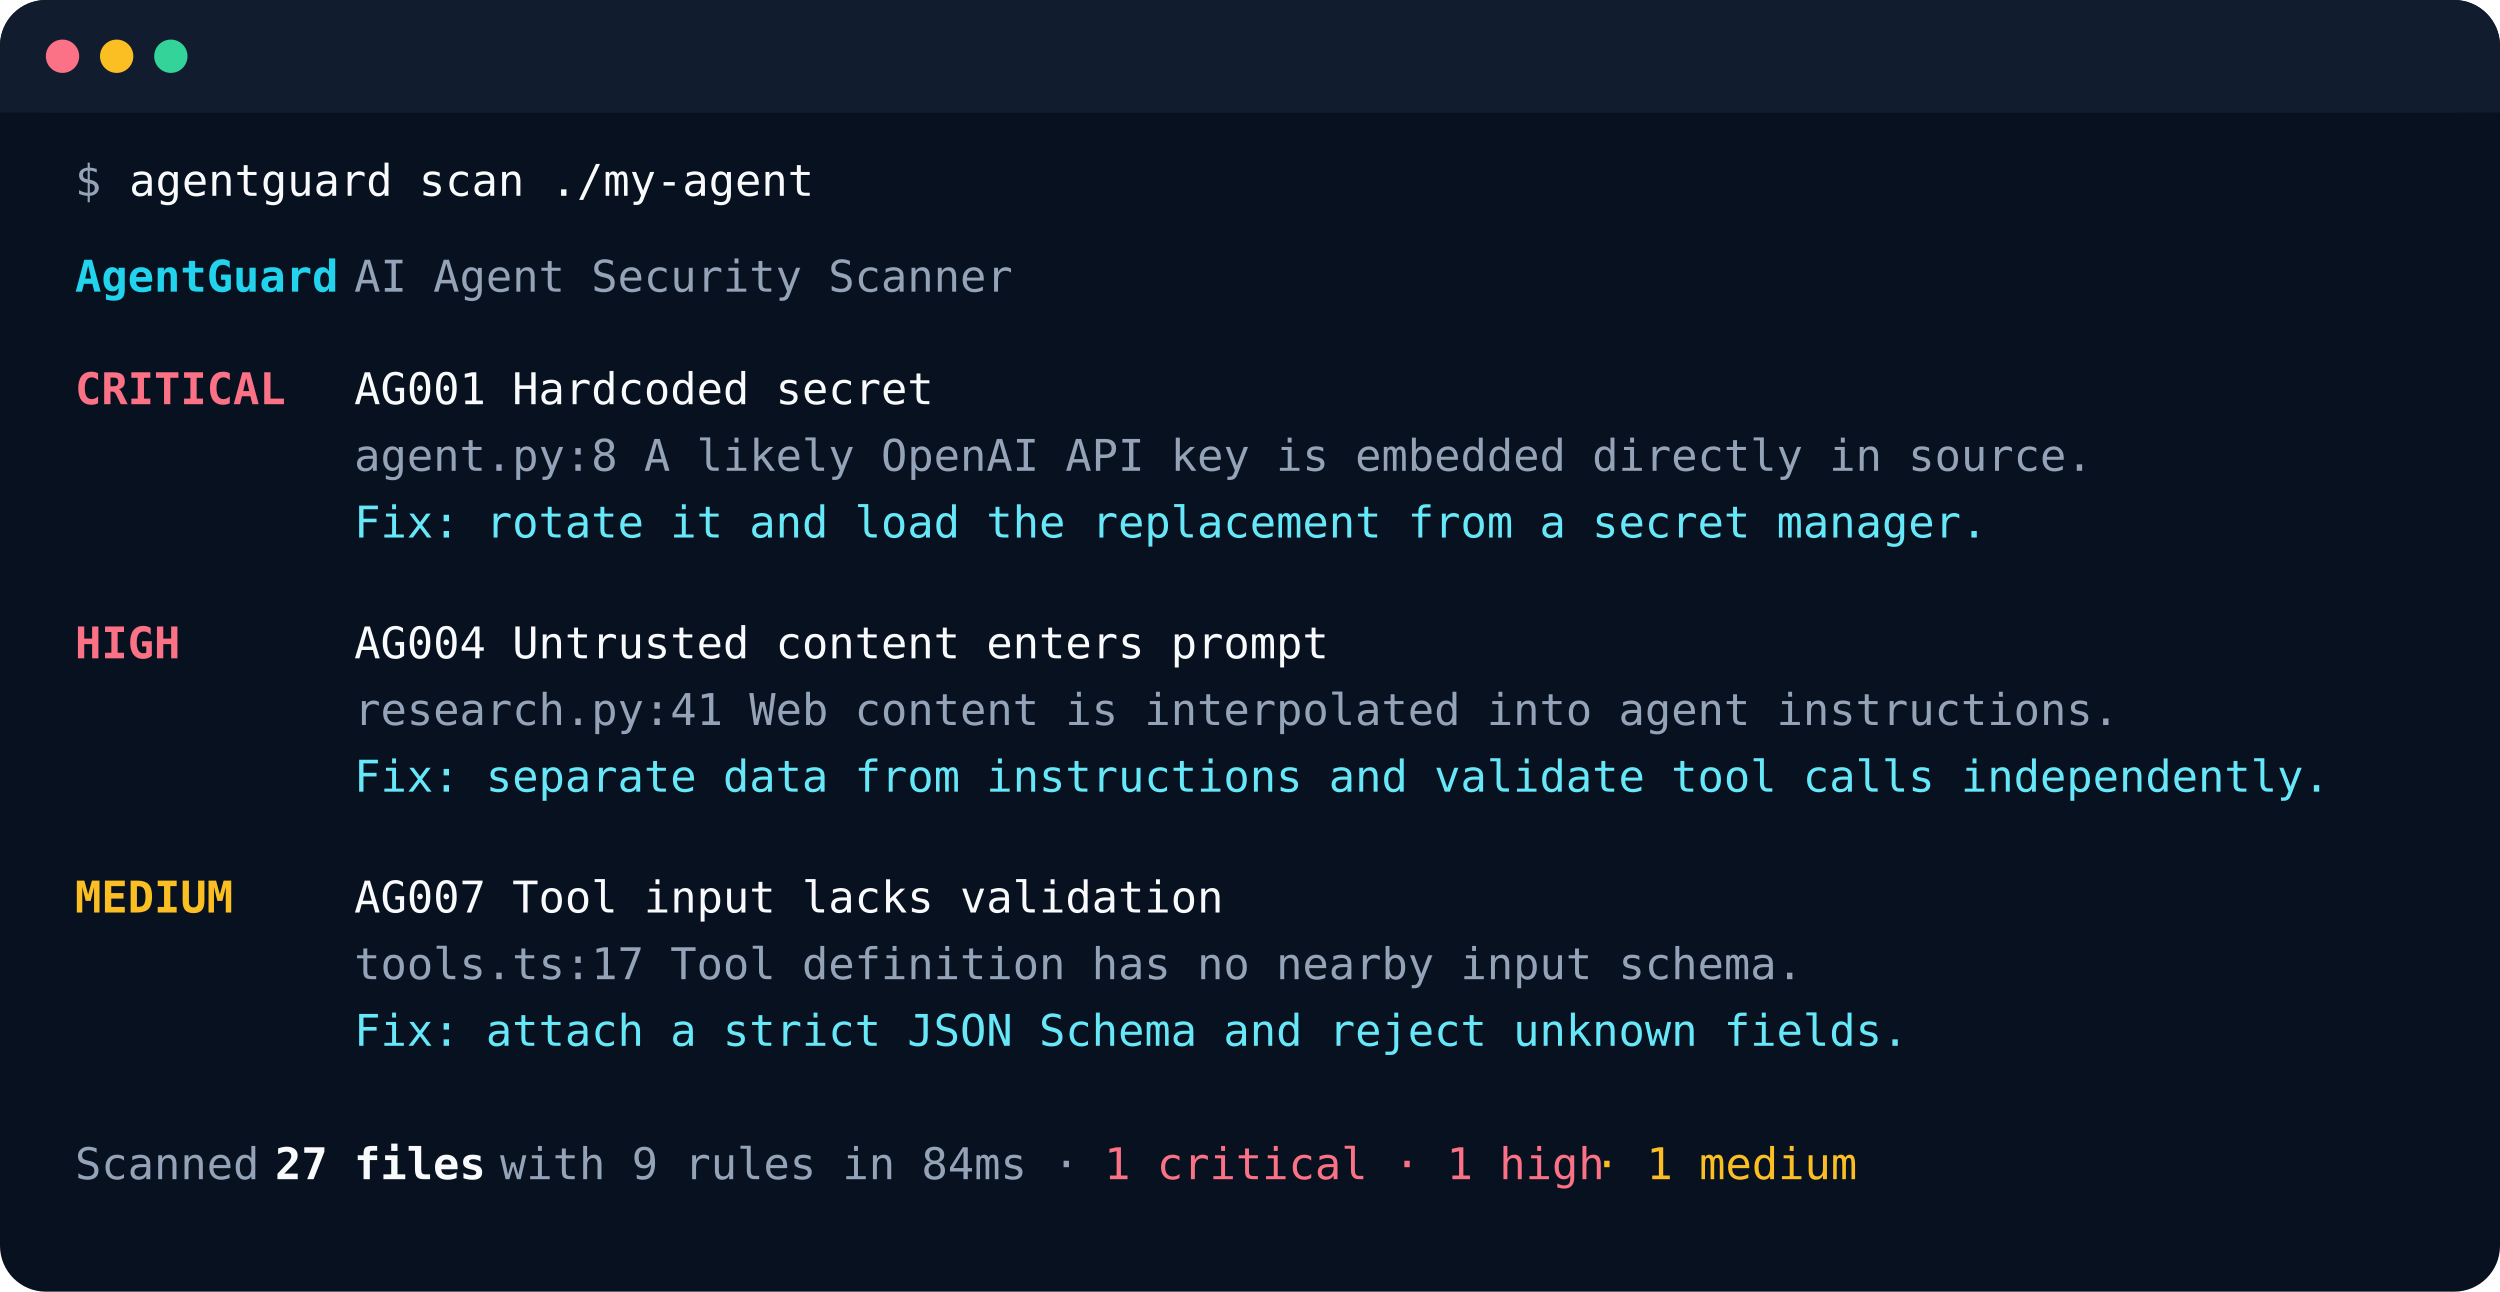
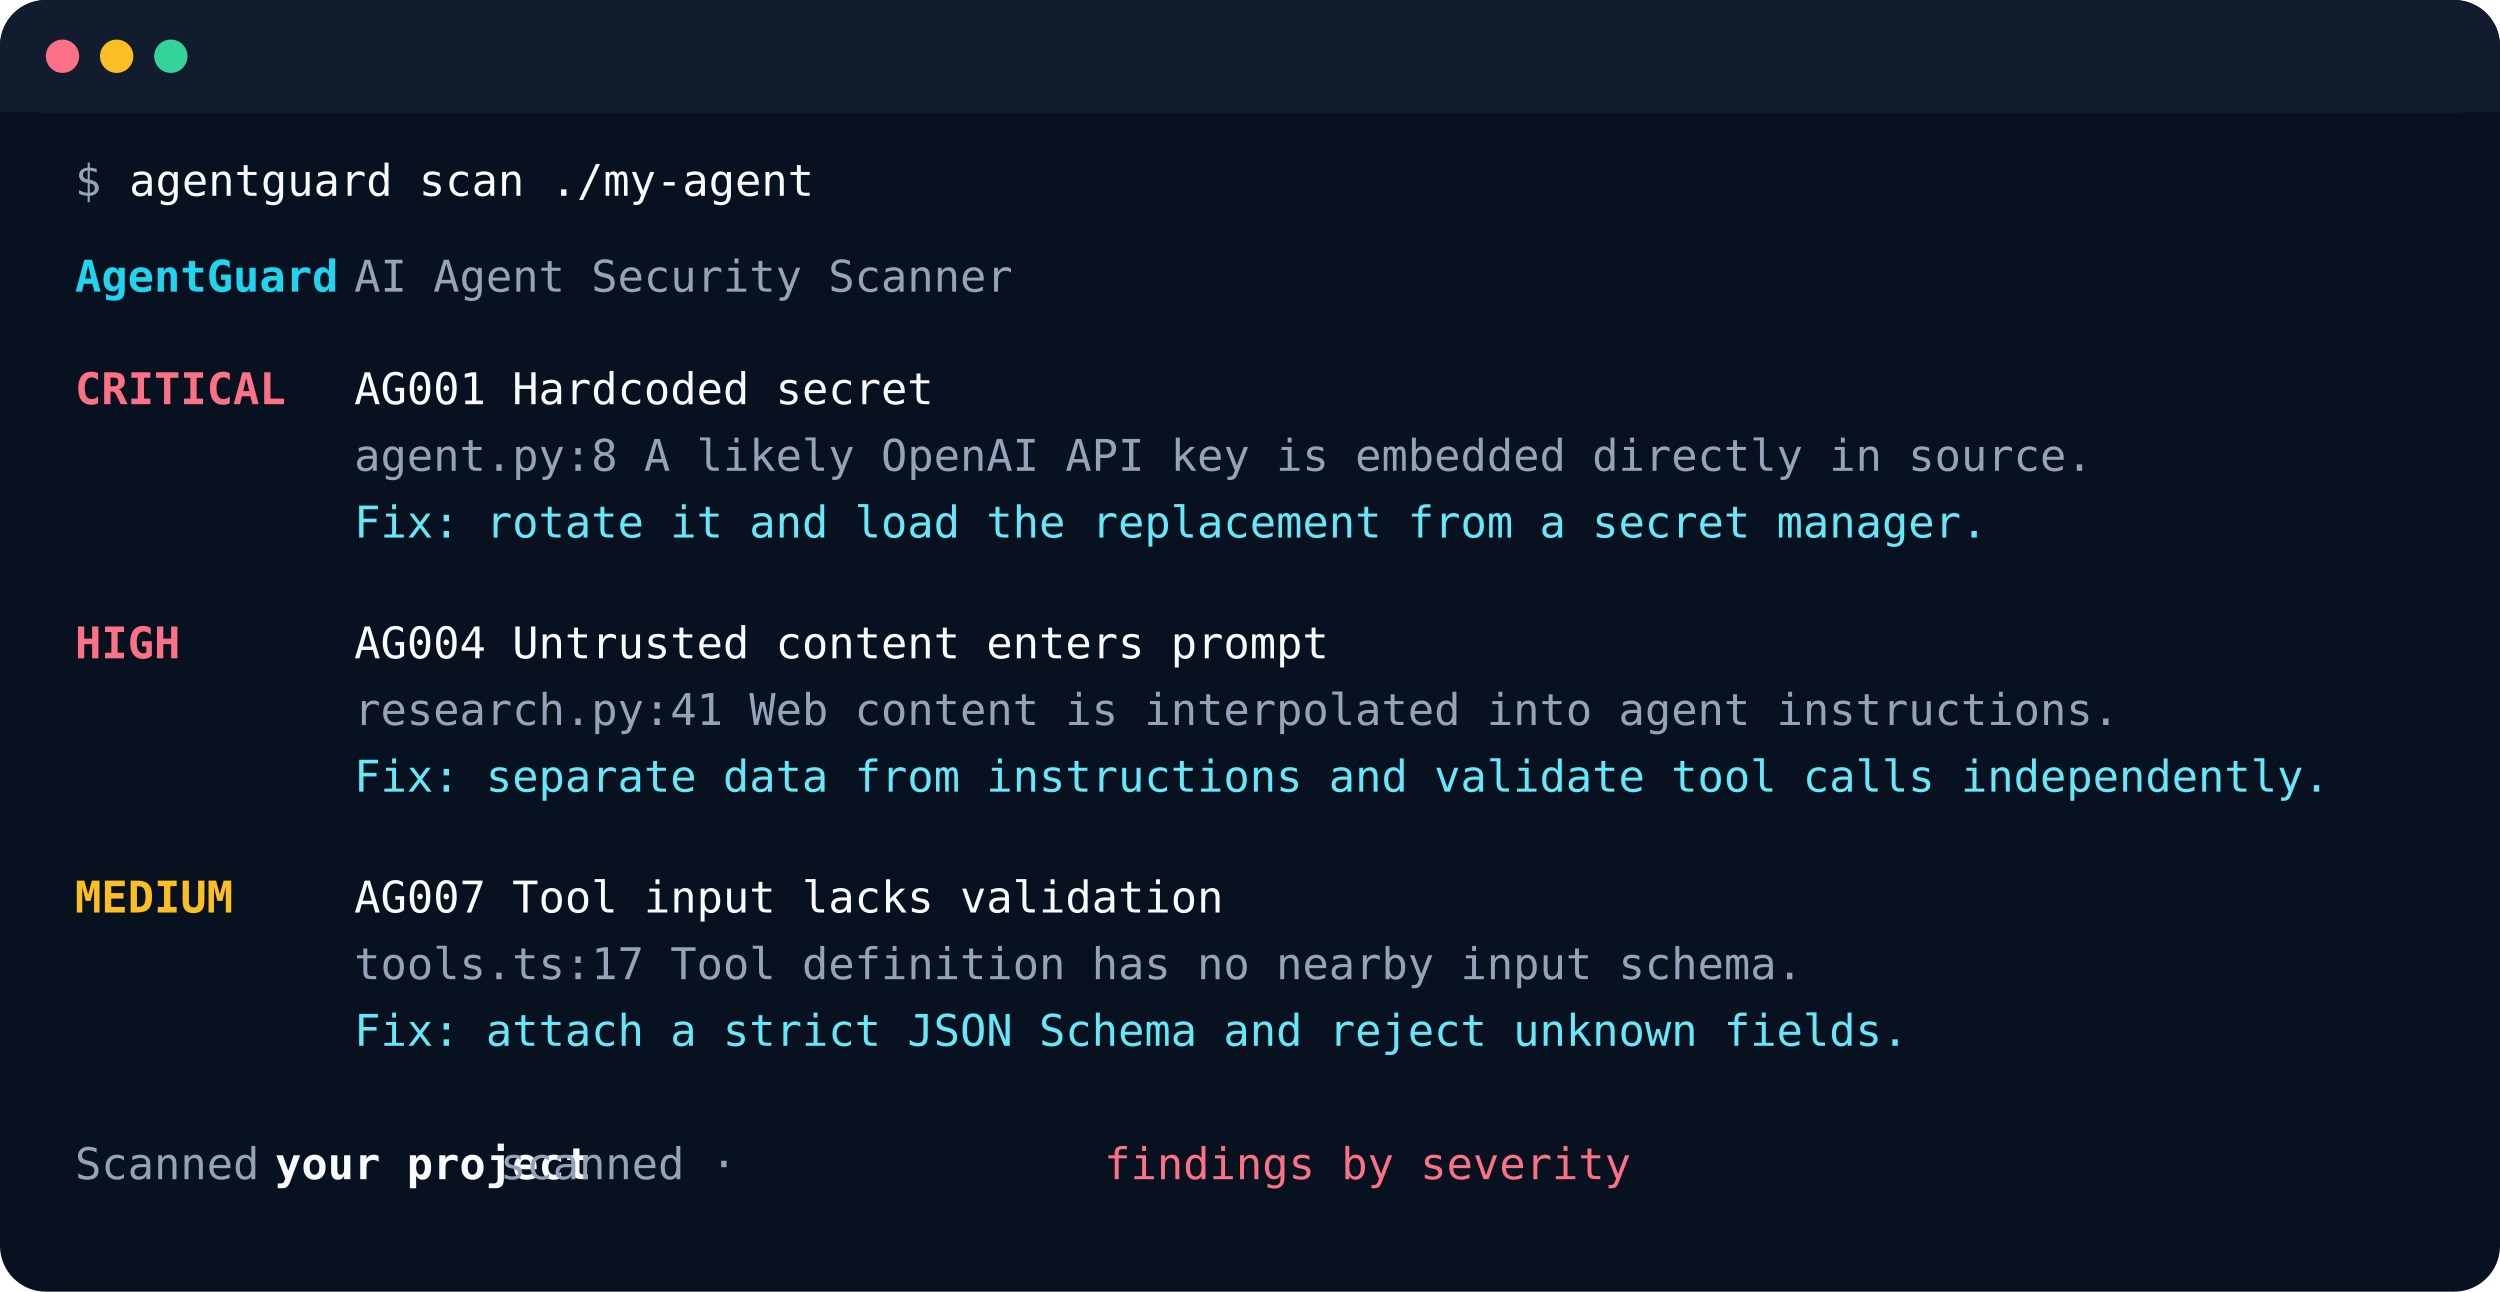
<svg xmlns="http://www.w3.org/2000/svg" viewBox="0 0 1200 620" role="img" aria-labelledby="title desc">
  <rect width="1200" height="620" rx="22" fill="#07111f" />
  <rect width="1200" height="54" rx="22" fill="#111c2e" />
  <rect y="32" width="1200" height="22" fill="#111c2e" />
  <circle cx="30" cy="27" r="8" fill="#fb7185" />
  <circle cx="56" cy="27" r="8" fill="#fbbf24" />
  <circle cx="82" cy="27" r="8" fill="#34d399" />
  <g font-family="ui-monospace,SFMono-Regular,Consolas,monospace" font-size="21">
    <text x="36" y="94" fill="#94a3b8">$</text>
    <text x="62" y="94" fill="#f8fafc">agentguard scan ./my-agent</text>
    <text x="36" y="140" fill="#22d3ee" font-weight="700">AgentGuard</text>
    <text x="170" y="140" fill="#94a3b8"> AI Agent Security Scanner</text>
    <text x="36" y="194" fill="#fb7185" font-weight="700">CRITICAL</text>
    <text x="170" y="194" fill="#f8fafc">AG001  Hardcoded secret</text>
    <text x="170" y="226" fill="#94a3b8">agent.py:8  A likely OpenAI API key is embedded directly in source.</text>
    <text x="170" y="258" fill="#67e8f9">Fix: rotate it and load the replacement from a secret manager.</text>
    <text x="36" y="316" fill="#fb7185" font-weight="700">HIGH</text>
    <text x="170" y="316" fill="#f8fafc">AG004  Untrusted content enters prompt</text>
    <text x="170" y="348" fill="#94a3b8">research.py:41  Web content is interpolated into agent instructions.</text>
    <text x="170" y="380" fill="#67e8f9">Fix: separate data from instructions and validate tool calls independently.</text>
    <text x="36" y="438" fill="#fbbf24" font-weight="700">MEDIUM</text>
    <text x="170" y="438" fill="#f8fafc">AG007  Tool input lacks validation</text>
    <text x="170" y="470" fill="#94a3b8">tools.ts:17  Tool definition has no nearby input schema.</text>
    <text x="170" y="502" fill="#67e8f9">Fix: attach a strict JSON Schema and reject unknown fields.</text>
    <text x="36" y="566" fill="#94a3b8">Scanned</text>
-     <text x="132" y="566" fill="#f8fafc" font-weight="700">27 files</text>
-     <text x="240" y="566" fill="#94a3b8">with 9 rules in 84ms ·</text>
-     <text x="530" y="566" fill="#fb7185">1 critical · 1 high</text>
-     <text x="765" y="566" fill="#fbbf24">· 1 medium</text>
+     <text x="132" y="566" fill="#f8fafc" font-weight="700">your project</text>
+     <text x="240" y="566" fill="#94a3b8">scanned ·</text>
+     <text x="530" y="566" fill="#fb7185">findings by severity</text>
+     <text x="765" y="566" fill="#fbbf24" />
  </g>
</svg>
